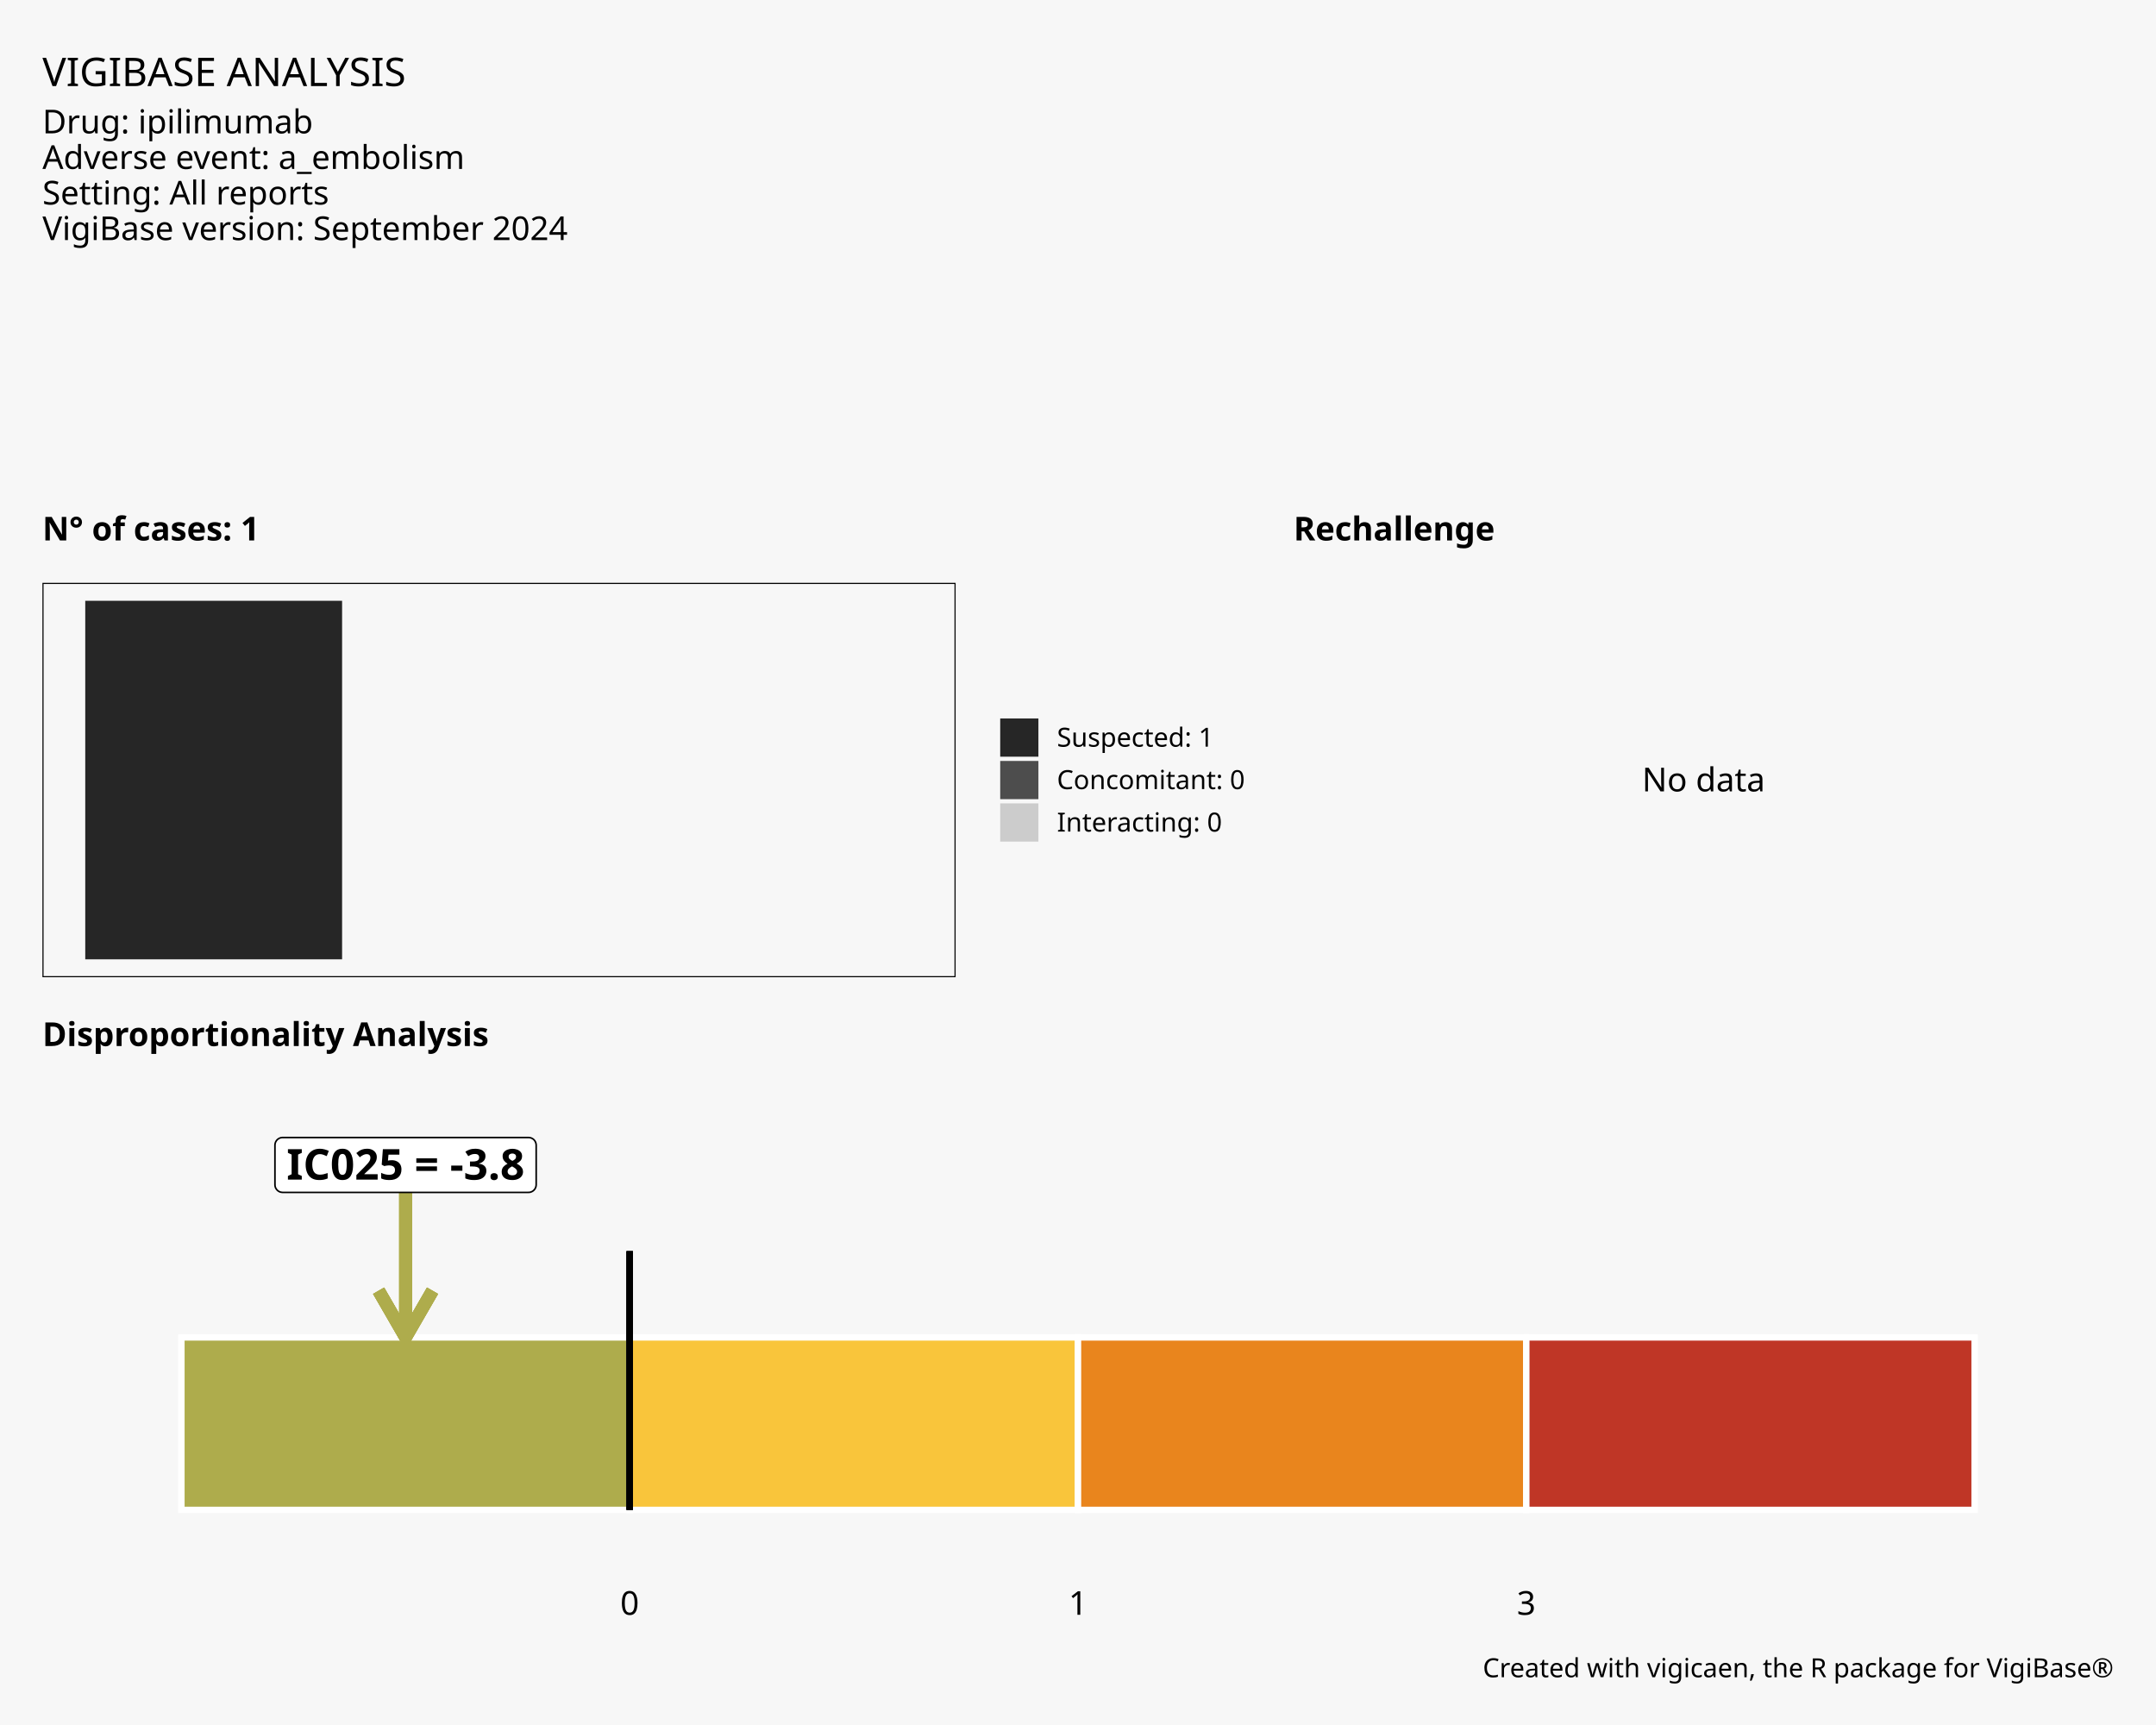
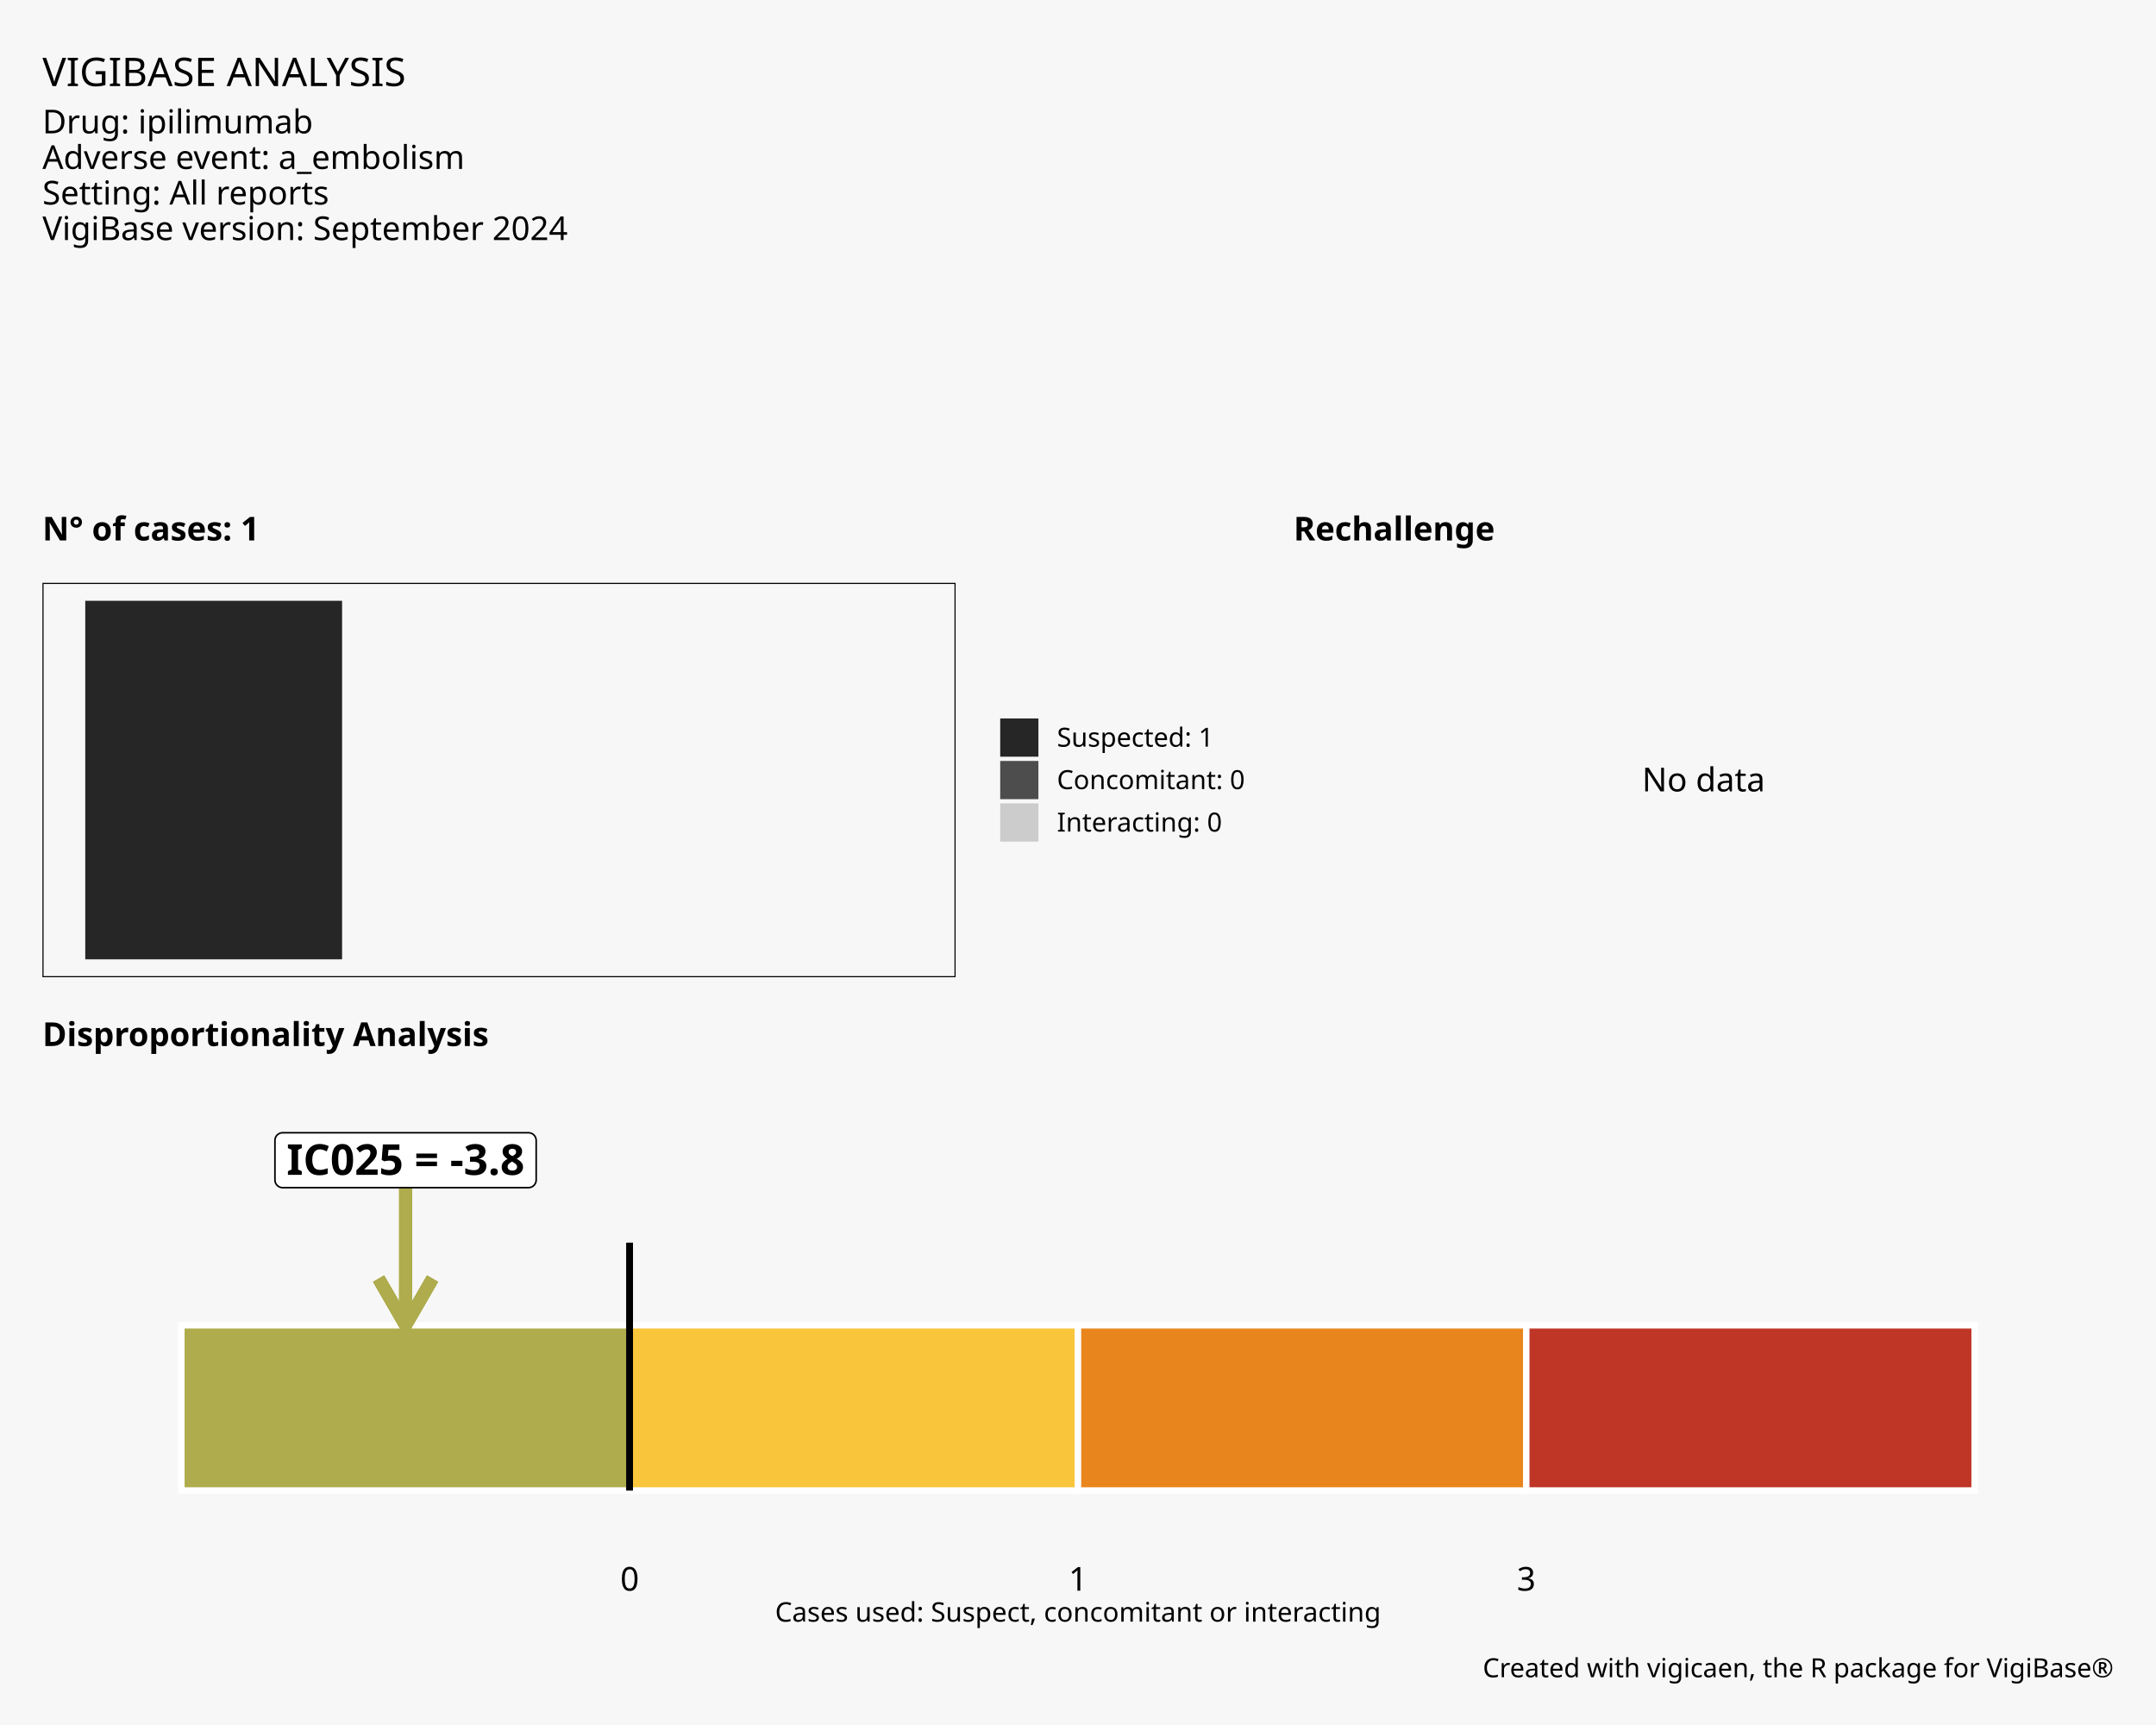
<svg xmlns="http://www.w3.org/2000/svg" class="svglite" data-engine-version="2.0" width="720.00pt" height="576.00pt" viewBox="0 0 720.00 576.00">
  <defs>
    <style type="text/css">
    .svglite line, .svglite polyline, .svglite polygon, .svglite path, .svglite rect, .svglite circle {
      fill: none;
      stroke: #000000;
      stroke-linecap: round;
      stroke-linejoin: round;
      stroke-miterlimit: 10.00;
    }
  </style>
  </defs>
  <rect width="100%" height="100%" style="stroke: none; fill: #FFFFFF;" />
  <defs>
    <clipPath id="cpMC4wMHw3MjAuMDB8MC4wMHw1NzYuMDA=">
      <rect x="0.00" y="0.00" width="720.00" height="576.00" />
    </clipPath>
  </defs>
  <g clip-path="url(#cpMC4wMHw3MjAuMDB8MC4wMHw1NzYuMDA=)">
</g>
  <defs>
    <clipPath id="cpMC4wMHw3MjAuMDB8MC4wMHwxNjQuNTc=">
      <rect x="0.00" y="0.00" width="720.00" height="164.57" />
    </clipPath>
  </defs>
  <g clip-path="url(#cpMC4wMHw3MjAuMDB8MC4wMHwxNjQuNTc=)">
    <rect x="0.00" y="-0" width="720.00" height="164.57" style="stroke-width: 0.75; stroke: none; fill: #F7F7F7;" />
  </g>
  <g clip-path="url(#cpMC4wMHw3MjAuMDB8MC4wMHw1NzYuMDA=)">
</g>
  <defs>
    <clipPath id="cpMTQuMTd8NzA1LjgzfDgyLjQ1fDE2MS43NA==">
      <rect x="14.17" y="82.45" width="691.65" height="79.29" />
    </clipPath>
  </defs>
  <g clip-path="url(#cpMTQuMTd8NzA1LjgzfDgyLjQ1fDE2MS43NA==)">
</g>
  <g clip-path="url(#cpMC4wMHw3MjAuMDB8MC4wMHw1NzYuMDA=)">
    <text x="14.17" y="44.53" style="font-size: 11.00px; font-family: sans;" textLength="82.53px" lengthAdjust="spacingAndGlyphs">Drug: ipilimumab</text>
    <text x="14.17" y="56.41" style="font-size: 11.00px; font-family: sans;" textLength="135.76px" lengthAdjust="spacingAndGlyphs">Adverse event: a_embolism</text>
    <text x="14.17" y="68.29" style="font-size: 11.00px; font-family: sans;" textLength="89.88px" lengthAdjust="spacingAndGlyphs">Setting: All reports</text>
    <text x="14.17" y="80.17" style="font-size: 11.00px; font-family: sans;" textLength="169.40px" lengthAdjust="spacingAndGlyphs">VigiBase version: September 2024</text>
    <text x="14.17" y="28.74" style="font-size: 13.20px; font-family: sans;" textLength="129.89px" lengthAdjust="spacingAndGlyphs">VIGIBASE ANALYSIS</text>
  </g>
  <defs>
    <clipPath id="cpMC4wMHw0MzIuMDB8MTY0LjU3fDMyOS4xNA==">
      <rect x="0.00" y="164.57" width="432.00" height="164.57" />
    </clipPath>
  </defs>
  <g clip-path="url(#cpMC4wMHw0MzIuMDB8MTY0LjU3fDMyOS4xNA==)">
    <rect x="0.00" y="164.57" width="432.00" height="164.57" style="stroke-width: 0.75; stroke: none; fill: #F7F7F7;" />
  </g>
  <g clip-path="url(#cpMC4wMHw3MjAuMDB8MC4wMHw1NzYuMDA=)">
</g>
  <defs>
    <clipPath id="cpMTQuMTd8MzE5LjE0fDE5NC42MnwzMjYuMzE=">
      <rect x="14.17" y="194.62" width="304.96" height="131.69" />
    </clipPath>
  </defs>
  <g clip-path="url(#cpMTQuMTd8MzE5LjE0fDE5NC42MnwzMjYuMzE=)">
    <rect x="28.47" y="200.61" width="85.77" height="119.72" style="stroke-width: 1.07; stroke: none; stroke-linecap: butt; stroke-linejoin: miter; fill: #262626;" />
    <rect x="123.77" y="320.32" width="85.77" height="0.00" style="stroke-width: 1.07; stroke: none; stroke-linecap: butt; stroke-linejoin: miter; fill: #4D4D4D;" />
    <rect x="219.07" y="320.32" width="85.77" height="0.00" style="stroke-width: 1.07; stroke: none; stroke-linecap: butt; stroke-linejoin: miter; fill: #CCCCCC;" />
    <rect x="14.17" y="194.62" width="304.96" height="131.69" style="stroke-width: 0.75;" />
  </g>
  <g clip-path="url(#cpMC4wMHw3MjAuMDB8MC4wMHw1NzYuMDA=)">
    <rect x="334.02" y="239.91" width="12.76" height="12.76" style="stroke-width: 1.07; stroke: none; stroke-linecap: butt; stroke-linejoin: miter; fill: #262626;" />
    <rect x="334.02" y="254.09" width="12.76" height="12.76" style="stroke-width: 1.07; stroke: none; stroke-linecap: butt; stroke-linejoin: miter; fill: #4D4D4D;" />
    <rect x="334.02" y="268.26" width="12.76" height="12.76" style="stroke-width: 1.07; stroke: none; stroke-linecap: butt; stroke-linejoin: miter; fill: #CCCCCC;" />
    <text x="352.96" y="249.32" style="font-size: 8.80px; font-family: sans;" textLength="51.38px" lengthAdjust="spacingAndGlyphs">Suspected: 1</text>
    <text x="352.96" y="263.49" style="font-size: 8.80px; font-family: sans;" textLength="59.19px" lengthAdjust="spacingAndGlyphs">Concomitant: 0</text>
    <text x="352.96" y="277.67" style="font-size: 8.80px; font-family: sans;" textLength="50.88px" lengthAdjust="spacingAndGlyphs">Interacting: 0</text>
    <text x="14.17" y="180.46" style="font-size: 11.00px; font-weight: bold; font-family: sans;" textLength="68.61px" lengthAdjust="spacingAndGlyphs">N° of cases: 1</text>
    <text x="14.17" y="192.34" style="font-size: 11.00px; font-weight: bold; font-family: sans;" textLength="0.00px" lengthAdjust="spacingAndGlyphs" />
  </g>
  <defs>
    <clipPath id="cpNDMyLjAwfDcyMC4wMHwxNjQuNTd8MzI5LjE0">
      <rect x="432.00" y="164.57" width="288.00" height="164.57" />
    </clipPath>
  </defs>
  <g clip-path="url(#cpNDMyLjAwfDcyMC4wMHwxNjQuNTd8MzI5LjE0)">
    <rect x="432.00" y="164.57" width="288.00" height="164.57" style="stroke-width: 0.75; stroke: none; fill: #F7F7F7;" />
  </g>
  <g clip-path="url(#cpMC4wMHw3MjAuMDB8MC4wMHw1NzYuMDA=)">
</g>
  <defs>
    <clipPath id="cpNDMyLjAwfDcwNS44M3wxOTQuNjJ8MzI2LjMx">
      <rect x="432.00" y="194.62" width="273.83" height="131.69" />
    </clipPath>
  </defs>
  <g clip-path="url(#cpNDMyLjAwfDcwNS44M3wxOTQuNjJ8MzI2LjMx)">
    <text x="568.91" y="264.26" text-anchor="middle" style="font-size: 11.04px; font-family: sans;" textLength="38.67px" lengthAdjust="spacingAndGlyphs">No data</text>
  </g>
  <g clip-path="url(#cpMC4wMHw3MjAuMDB8MC4wMHw1NzYuMDA=)">
    <text x="432.00" y="180.46" style="font-size: 11.00px; font-weight: bold; font-family: sans;" textLength="61.16px" lengthAdjust="spacingAndGlyphs">Rechallenge</text>
    <text x="432.00" y="192.34" style="font-size: 11.00px; font-weight: bold; font-family: sans;" textLength="0.00px" lengthAdjust="spacingAndGlyphs" />
  </g>
  <defs>
    <clipPath id="cpMC4wMHw3MjAuMDB8MzI5LjE0fDU0OC41Nw==">
      <rect x="0.00" y="329.14" width="720.00" height="219.43" />
    </clipPath>
  </defs>
  <g clip-path="url(#cpMC4wMHw3MjAuMDB8MzI5LjE0fDU0OC41Nw==)">
    <rect x="0.00" y="329.14" width="720.00" height="219.43" style="stroke-width: 0.75; stroke: none; fill: #F7F7F7;" />
  </g>
  <g clip-path="url(#cpMC4wMHw3MjAuMDB8MC4wMHw1NzYuMDA=)">
</g>
  <defs>
-     <clipPath id="cpMTQuMTd8NzA1LjgzfDM1MS41Nnw1NDEuNTk=">
-       <rect x="14.17" y="351.56" width="691.65" height="190.03" />
-     </clipPath>
-   </defs>
-   <g clip-path="url(#cpMTQuMTd8NzA1LjgzfDM1MS41Nnw1NDEuNTk=)">
-     <rect x="60.58" y="446.58" width="149.71" height="57.59" style="stroke-width: 2.13; stroke: #FFFFFF; stroke-linecap: butt; stroke-linejoin: miter; fill: #AEAC4C;" />
-     <rect x="210.29" y="446.58" width="149.71" height="57.59" style="stroke-width: 2.13; stroke: #FFFFFF; stroke-linecap: butt; stroke-linejoin: miter; fill: #F9C53B;" />
-     <rect x="360.00" y="446.58" width="149.71" height="57.59" style="stroke-width: 2.13; stroke: #FFFFFF; stroke-linecap: butt; stroke-linejoin: miter; fill: #E9851D;" />
-     <rect x="509.71" y="446.58" width="149.71" height="57.59" style="stroke-width: 2.13; stroke: #FFFFFF; stroke-linecap: butt; stroke-linejoin: miter; fill: #BF3626;" />
-     <line x1="210.29" y1="504.16" x2="210.29" y2="417.79" style="stroke-width: 2.13; stroke-linecap: butt;" />
-     <line x1="210.29" y1="504.16" x2="210.29" y2="417.79" style="stroke-width: 2.13; stroke-linecap: butt;" />
-     <line x1="210.29" y1="504.16" x2="210.29" y2="417.79" style="stroke-width: 2.13; stroke-linecap: butt;" />
-     <line x1="210.29" y1="504.16" x2="210.29" y2="417.79" style="stroke-width: 2.13; stroke-linecap: butt;" />
-     <line x1="135.44" y1="388.99" x2="135.44" y2="446.58" style="stroke-width: 4.27; stroke: #AEAC4C; stroke-linecap: butt;" />
-     <polyline points="126.44,430.99 135.44,446.58 144.44,430.99 " style="stroke-width: 4.27; stroke: #AEAC4C; stroke-linecap: butt;" />
-     <line x1="135.44" y1="388.99" x2="135.44" y2="446.58" style="stroke-width: 4.27; stroke: #AEAC4C; stroke-linecap: butt;" />
-     <polyline points="126.44,430.99 135.44,446.58 144.44,430.99 " style="stroke-width: 4.27; stroke: #AEAC4C; stroke-linecap: butt;" />
-     <line x1="135.44" y1="388.99" x2="135.44" y2="446.58" style="stroke-width: 4.27; stroke: #AEAC4C; stroke-linecap: butt;" />
-     <polyline points="126.44,430.99 135.44,446.58 144.44,430.99 " style="stroke-width: 4.27; stroke: #AEAC4C; stroke-linecap: butt;" />
-     <line x1="135.44" y1="388.99" x2="135.44" y2="446.58" style="stroke-width: 4.27; stroke: #AEAC4C; stroke-linecap: butt;" />
-     <polyline points="126.44,430.99 135.44,446.58 144.44,430.99 " style="stroke-width: 4.27; stroke: #AEAC4C; stroke-linecap: butt;" />
-     <polygon points="94.38,398.16 176.49,398.16 176.39,398.15 176.80,398.14 177.21,398.06 177.59,397.91 177.95,397.70 178.27,397.44 178.54,397.13 178.76,396.79 178.92,396.41 179.02,396.01 179.06,395.60 179.06,395.60 179.06,382.39 179.06,382.39 179.02,381.98 178.92,381.58 178.76,381.20 178.54,380.85 178.27,380.54 177.95,380.28 177.59,380.08 177.21,379.93 176.80,379.85 176.49,379.83 94.38,379.83 94.69,379.85 94.28,379.83 93.87,379.88 93.47,380.00 93.10,380.17 92.76,380.41 92.46,380.69 92.22,381.02 92.02,381.39 91.89,381.78 91.83,382.18 91.82,382.39 91.82,395.60 91.83,395.39 91.83,395.80 91.89,396.21 92.02,396.60 92.22,396.96 92.46,397.29 92.76,397.58 93.10,397.81 93.47,397.99 93.87,398.10 94.28,398.15 " style="stroke-width: 0.53; fill: #FFFFFF;" />
-     <text x="135.44" y="393.89" text-anchor="middle" style="font-size: 14.23px; font-weight: bold; font-family: sans;" textLength="78.70px" lengthAdjust="spacingAndGlyphs">IC025 = -3.8</text>
-   </g>
-   <g clip-path="url(#cpMC4wMHw3MjAuMDB8MC4wMHw1NzYuMDA=)">
-     <text x="210.29" y="539.20" text-anchor="middle" style="font-size: 11.00px; font-family: sans;" textLength="6.12px" lengthAdjust="spacingAndGlyphs">0</text>
-     <text x="360.00" y="539.20" text-anchor="middle" style="font-size: 11.00px; font-family: sans;" textLength="6.12px" lengthAdjust="spacingAndGlyphs">1</text>
-     <text x="509.71" y="539.20" text-anchor="middle" style="font-size: 11.00px; font-family: sans;" textLength="6.12px" lengthAdjust="spacingAndGlyphs">3</text>
+     <clipPath id="cpMTQuMTd8NzA1LjgzfDM1MS41Nnw1MzMuNTM=">
+       <rect x="14.17" y="351.56" width="691.65" height="181.97" />
+     </clipPath>
+   </defs>
+   <g clip-path="url(#cpMTQuMTd8NzA1LjgzfDM1MS41Nnw1MzMuNTM=)">
+     <rect x="60.58" y="442.55" width="149.71" height="55.14" style="stroke-width: 2.13; stroke: #FFFFFF; stroke-linecap: butt; stroke-linejoin: miter; fill: #AEAC4C;" />
+     <rect x="210.29" y="442.55" width="149.71" height="55.14" style="stroke-width: 2.13; stroke: #FFFFFF; stroke-linecap: butt; stroke-linejoin: miter; fill: #F9C53B;" />
+     <rect x="360.00" y="442.55" width="149.71" height="55.14" style="stroke-width: 2.13; stroke: #FFFFFF; stroke-linecap: butt; stroke-linejoin: miter; fill: #E9851D;" />
+     <rect x="509.71" y="442.55" width="149.71" height="55.14" style="stroke-width: 2.13; stroke: #FFFFFF; stroke-linecap: butt; stroke-linejoin: miter; fill: #BF3626;" />
+     <line x1="210.29" y1="497.69" x2="210.29" y2="414.98" style="stroke-width: 2.13; stroke-linecap: butt;" />
+     <line x1="210.29" y1="497.69" x2="210.29" y2="414.98" style="stroke-width: 2.13; stroke-linecap: butt;" />
+     <line x1="210.29" y1="497.69" x2="210.29" y2="414.98" style="stroke-width: 2.13; stroke-linecap: butt;" />
+     <line x1="210.29" y1="497.69" x2="210.29" y2="414.98" style="stroke-width: 2.13; stroke-linecap: butt;" />
+     <line x1="135.44" y1="387.41" x2="135.44" y2="442.55" style="stroke-width: 4.27; stroke: #AEAC4C; stroke-linecap: butt;" />
+     <polyline points="126.44,426.96 135.44,442.55 144.44,426.96 " style="stroke-width: 4.27; stroke: #AEAC4C; stroke-linecap: butt;" />
+     <line x1="135.44" y1="387.41" x2="135.44" y2="442.55" style="stroke-width: 4.27; stroke: #AEAC4C; stroke-linecap: butt;" />
+     <polyline points="126.44,426.96 135.44,442.55 144.44,426.96 " style="stroke-width: 4.27; stroke: #AEAC4C; stroke-linecap: butt;" />
+     <line x1="135.44" y1="387.41" x2="135.44" y2="442.55" style="stroke-width: 4.27; stroke: #AEAC4C; stroke-linecap: butt;" />
+     <polyline points="126.44,426.96 135.44,442.55 144.44,426.96 " style="stroke-width: 4.27; stroke: #AEAC4C; stroke-linecap: butt;" />
+     <line x1="135.44" y1="387.41" x2="135.44" y2="442.55" style="stroke-width: 4.27; stroke: #AEAC4C; stroke-linecap: butt;" />
+     <polyline points="126.44,426.96 135.44,442.55 144.44,426.96 " style="stroke-width: 4.27; stroke: #AEAC4C; stroke-linecap: butt;" />
+     <polygon points="94.38,396.57 176.49,396.57 176.39,396.57 176.80,396.55 177.21,396.47 177.59,396.32 177.95,396.11 178.27,395.85 178.54,395.55 178.76,395.20 178.92,394.82 179.02,394.42 179.06,394.01 179.06,394.01 179.06,380.80 179.06,380.80 179.02,380.39 178.92,379.99 178.76,379.61 178.54,379.26 178.27,378.96 177.95,378.70 177.59,378.49 177.21,378.34 176.80,378.26 176.49,378.24 94.38,378.24 94.69,378.26 94.28,378.24 93.87,378.29 93.47,378.41 93.10,378.58 92.76,378.82 92.46,379.10 92.22,379.43 92.02,379.80 91.89,380.19 91.83,380.60 91.82,380.80 91.82,394.01 91.83,393.80 91.83,394.21 91.89,394.62 92.02,395.01 92.22,395.38 92.46,395.71 92.76,395.99 93.10,396.23 93.47,396.40 93.87,396.52 94.28,396.57 " style="stroke-width: 0.53; fill: #FFFFFF;" />
+     <text x="135.44" y="392.30" text-anchor="middle" style="font-size: 14.23px; font-weight: bold; font-family: sans;" textLength="78.70px" lengthAdjust="spacingAndGlyphs">IC025 = -3.8</text>
+   </g>
+   <g clip-path="url(#cpMC4wMHw3MjAuMDB8MC4wMHw1NzYuMDA=)">
+     <text x="210.29" y="531.14" text-anchor="middle" style="font-size: 11.00px; font-family: sans;" textLength="6.12px" lengthAdjust="spacingAndGlyphs">0</text>
+     <text x="360.00" y="531.14" text-anchor="middle" style="font-size: 11.00px; font-family: sans;" textLength="6.12px" lengthAdjust="spacingAndGlyphs">1</text>
+     <text x="509.71" y="531.14" text-anchor="middle" style="font-size: 11.00px; font-family: sans;" textLength="6.12px" lengthAdjust="spacingAndGlyphs">3</text>
+     <text x="360.00" y="541.48" text-anchor="middle" style="font-size: 9.00px; font-family: sans;" textLength="193.14px" lengthAdjust="spacingAndGlyphs">Cases used: Suspect, concomitant or interacting</text>
    <text x="14.17" y="349.28" style="font-size: 11.00px; font-weight: bold; font-family: sans;" textLength="129.02px" lengthAdjust="spacingAndGlyphs">Disproportionality Analysis</text>
  </g>
  <defs>
    <clipPath id="cpMC4wMHw3MjAuMDB8NTQ4LjUyfDU3Ni4wMA==">
      <rect x="0.00" y="548.52" width="720.00" height="27.48" />
    </clipPath>
  </defs>
  <g clip-path="url(#cpMC4wMHw3MjAuMDB8NTQ4LjUyfDU3Ni4wMA==)">
    <rect x="0.00" y="548.52" width="720.00" height="27.54" style="stroke-width: 0.75; stroke: none; fill: #F7F7F7;" />
  </g>
  <g clip-path="url(#cpMC4wMHw3MjAuMDB8MC4wMHw1NzYuMDA=)">
</g>
  <defs>
    <clipPath id="cpMTQuMTd8NzA1LjgzfDU0OC41Mnw1NDguNTI=">
      <rect x="14.17" y="548.52" width="691.65" height="0.00" />
    </clipPath>
  </defs>
  <g clip-path="url(#cpMTQuMTd8NzA1LjgzfDU0OC41Mnw1NDguNTI=)">
</g>
  <g clip-path="url(#cpMC4wMHw3MjAuMDB8MC4wMHw1NzYuMDA=)">
    <text x="705.83" y="560.05" text-anchor="end" style="font-size: 8.80px; font-family: sans;" textLength="202.17px" lengthAdjust="spacingAndGlyphs">Created with vigicaen, the R package for VigiBase®</text>
  </g>
  <g clip-path="url(#cpMC4wMHw3MjAuMDB8MC4wMHwxNjQuNTc=)">
    <rect x="0.00" y="-0" width="720.00" height="164.57" style="stroke-width: 0.75; stroke: none; fill: #F7F7F7;" />
  </g>
  <g clip-path="url(#cpMC4wMHw3MjAuMDB8MC4wMHw1NzYuMDA=)">
</g>
  <g clip-path="url(#cpMTQuMTd8NzA1LjgzfDgyLjQ1fDE2MS43NA==)">
</g>
  <g clip-path="url(#cpMC4wMHw3MjAuMDB8MC4wMHw1NzYuMDA=)">
    <text x="14.17" y="44.53" style="font-size: 11.00px; font-family: sans;" textLength="82.53px" lengthAdjust="spacingAndGlyphs">Drug: ipilimumab</text>
    <text x="14.17" y="56.41" style="font-size: 11.00px; font-family: sans;" textLength="135.76px" lengthAdjust="spacingAndGlyphs">Adverse event: a_embolism</text>
    <text x="14.17" y="68.29" style="font-size: 11.00px; font-family: sans;" textLength="89.88px" lengthAdjust="spacingAndGlyphs">Setting: All reports</text>
    <text x="14.17" y="80.17" style="font-size: 11.00px; font-family: sans;" textLength="169.40px" lengthAdjust="spacingAndGlyphs">VigiBase version: September 2024</text>
    <text x="14.17" y="28.74" style="font-size: 13.20px; font-family: sans;" textLength="129.89px" lengthAdjust="spacingAndGlyphs">VIGIBASE ANALYSIS</text>
  </g>
  <g clip-path="url(#cpMC4wMHw0MzIuMDB8MTY0LjU3fDMyOS4xNA==)">
    <rect x="0.00" y="164.57" width="432.00" height="164.57" style="stroke-width: 0.75; stroke: none; fill: #F7F7F7;" />
  </g>
  <g clip-path="url(#cpMC4wMHw3MjAuMDB8MC4wMHw1NzYuMDA=)">
</g>
  <g clip-path="url(#cpMTQuMTd8MzE5LjE0fDE5NC42MnwzMjYuMzE=)">
    <rect x="28.47" y="200.61" width="85.77" height="119.72" style="stroke-width: 1.07; stroke: none; stroke-linecap: butt; stroke-linejoin: miter; fill: #262626;" />
    <rect x="123.77" y="320.32" width="85.77" height="0.00" style="stroke-width: 1.07; stroke: none; stroke-linecap: butt; stroke-linejoin: miter; fill: #4D4D4D;" />
    <rect x="219.07" y="320.32" width="85.77" height="0.00" style="stroke-width: 1.07; stroke: none; stroke-linecap: butt; stroke-linejoin: miter; fill: #CCCCCC;" />
    <rect x="14.17" y="194.62" width="304.96" height="131.69" style="stroke-width: 0.75;" />
  </g>
  <g clip-path="url(#cpMC4wMHw3MjAuMDB8MC4wMHw1NzYuMDA=)">
    <rect x="334.02" y="239.91" width="12.76" height="12.76" style="stroke-width: 1.07; stroke: none; stroke-linecap: butt; stroke-linejoin: miter; fill: #262626;" />
    <rect x="334.02" y="254.09" width="12.76" height="12.76" style="stroke-width: 1.07; stroke: none; stroke-linecap: butt; stroke-linejoin: miter; fill: #4D4D4D;" />
    <rect x="334.02" y="268.26" width="12.76" height="12.76" style="stroke-width: 1.07; stroke: none; stroke-linecap: butt; stroke-linejoin: miter; fill: #CCCCCC;" />
    <text x="352.96" y="249.32" style="font-size: 8.80px; font-family: sans;" textLength="51.38px" lengthAdjust="spacingAndGlyphs">Suspected: 1</text>
    <text x="352.96" y="263.49" style="font-size: 8.80px; font-family: sans;" textLength="59.19px" lengthAdjust="spacingAndGlyphs">Concomitant: 0</text>
    <text x="352.96" y="277.67" style="font-size: 8.80px; font-family: sans;" textLength="50.88px" lengthAdjust="spacingAndGlyphs">Interacting: 0</text>
    <text x="14.17" y="180.46" style="font-size: 11.00px; font-weight: bold; font-family: sans;" textLength="68.61px" lengthAdjust="spacingAndGlyphs">N° of cases: 1</text>
    <text x="14.17" y="192.34" style="font-size: 11.00px; font-weight: bold; font-family: sans;" textLength="0.00px" lengthAdjust="spacingAndGlyphs" />
  </g>
  <g clip-path="url(#cpNDMyLjAwfDcyMC4wMHwxNjQuNTd8MzI5LjE0)">
    <rect x="432.00" y="164.57" width="288.00" height="164.57" style="stroke-width: 0.75; stroke: none; fill: #F7F7F7;" />
  </g>
  <g clip-path="url(#cpMC4wMHw3MjAuMDB8MC4wMHw1NzYuMDA=)">
</g>
  <g clip-path="url(#cpNDMyLjAwfDcwNS44M3wxOTQuNjJ8MzI2LjMx)">
    <text x="568.91" y="264.26" text-anchor="middle" style="font-size: 11.04px; font-family: sans;" textLength="38.67px" lengthAdjust="spacingAndGlyphs">No data</text>
  </g>
  <g clip-path="url(#cpMC4wMHw3MjAuMDB8MC4wMHw1NzYuMDA=)">
    <text x="432.00" y="180.46" style="font-size: 11.00px; font-weight: bold; font-family: sans;" textLength="61.16px" lengthAdjust="spacingAndGlyphs">Rechallenge</text>
    <text x="432.00" y="192.34" style="font-size: 11.00px; font-weight: bold; font-family: sans;" textLength="0.00px" lengthAdjust="spacingAndGlyphs" />
  </g>
  <g clip-path="url(#cpMC4wMHw3MjAuMDB8MzI5LjE0fDU0OC41Nw==)">
    <rect x="0.00" y="329.14" width="720.00" height="219.43" style="stroke-width: 0.75; stroke: none; fill: #F7F7F7;" />
  </g>
  <g clip-path="url(#cpMC4wMHw3MjAuMDB8MC4wMHw1NzYuMDA=)">
</g>
-   <g clip-path="url(#cpMTQuMTd8NzA1LjgzfDM1MS41Nnw1NDEuNTk=)">
-     <rect x="60.58" y="446.58" width="149.71" height="57.59" style="stroke-width: 2.13; stroke: #FFFFFF; stroke-linecap: butt; stroke-linejoin: miter; fill: #AEAC4C;" />
-     <rect x="210.29" y="446.58" width="149.71" height="57.59" style="stroke-width: 2.13; stroke: #FFFFFF; stroke-linecap: butt; stroke-linejoin: miter; fill: #F9C53B;" />
-     <rect x="360.00" y="446.58" width="149.71" height="57.59" style="stroke-width: 2.13; stroke: #FFFFFF; stroke-linecap: butt; stroke-linejoin: miter; fill: #E9851D;" />
-     <rect x="509.71" y="446.58" width="149.71" height="57.59" style="stroke-width: 2.13; stroke: #FFFFFF; stroke-linecap: butt; stroke-linejoin: miter; fill: #BF3626;" />
-     <line x1="210.29" y1="504.16" x2="210.29" y2="417.79" style="stroke-width: 2.13; stroke-linecap: butt;" />
-     <line x1="210.29" y1="504.16" x2="210.29" y2="417.79" style="stroke-width: 2.13; stroke-linecap: butt;" />
-     <line x1="210.29" y1="504.16" x2="210.29" y2="417.79" style="stroke-width: 2.13; stroke-linecap: butt;" />
-     <line x1="210.29" y1="504.16" x2="210.29" y2="417.79" style="stroke-width: 2.13; stroke-linecap: butt;" />
-     <line x1="135.44" y1="388.99" x2="135.44" y2="446.58" style="stroke-width: 4.27; stroke: #AEAC4C; stroke-linecap: butt;" />
-     <polyline points="126.44,430.99 135.44,446.58 144.44,430.99 " style="stroke-width: 4.27; stroke: #AEAC4C; stroke-linecap: butt;" />
-     <line x1="135.44" y1="388.99" x2="135.44" y2="446.58" style="stroke-width: 4.27; stroke: #AEAC4C; stroke-linecap: butt;" />
-     <polyline points="126.44,430.99 135.44,446.58 144.44,430.99 " style="stroke-width: 4.27; stroke: #AEAC4C; stroke-linecap: butt;" />
-     <line x1="135.44" y1="388.99" x2="135.44" y2="446.58" style="stroke-width: 4.27; stroke: #AEAC4C; stroke-linecap: butt;" />
-     <polyline points="126.44,430.99 135.44,446.58 144.44,430.99 " style="stroke-width: 4.27; stroke: #AEAC4C; stroke-linecap: butt;" />
-     <line x1="135.44" y1="388.99" x2="135.44" y2="446.58" style="stroke-width: 4.27; stroke: #AEAC4C; stroke-linecap: butt;" />
-     <polyline points="126.44,430.99 135.44,446.58 144.44,430.99 " style="stroke-width: 4.27; stroke: #AEAC4C; stroke-linecap: butt;" />
-     <polygon points="94.38,398.16 176.49,398.16 176.39,398.15 176.80,398.14 177.21,398.06 177.59,397.91 177.95,397.70 178.27,397.44 178.54,397.13 178.76,396.79 178.92,396.41 179.02,396.01 179.06,395.60 179.06,395.60 179.06,382.39 179.06,382.39 179.02,381.98 178.92,381.58 178.76,381.20 178.54,380.85 178.27,380.54 177.95,380.28 177.59,380.08 177.21,379.93 176.80,379.85 176.49,379.83 94.38,379.83 94.69,379.85 94.28,379.83 93.87,379.88 93.47,380.00 93.10,380.17 92.76,380.41 92.46,380.69 92.22,381.02 92.02,381.39 91.89,381.78 91.83,382.18 91.82,382.39 91.82,395.60 91.83,395.39 91.83,395.80 91.89,396.21 92.02,396.60 92.22,396.96 92.46,397.29 92.76,397.58 93.10,397.81 93.47,397.99 93.87,398.10 94.28,398.15 " style="stroke-width: 0.53; fill: #FFFFFF;" />
-     <text x="135.44" y="393.89" text-anchor="middle" style="font-size: 14.23px; font-weight: bold; font-family: sans;" textLength="78.70px" lengthAdjust="spacingAndGlyphs">IC025 = -3.8</text>
-   </g>
-   <g clip-path="url(#cpMC4wMHw3MjAuMDB8MC4wMHw1NzYuMDA=)">
-     <text x="210.29" y="539.20" text-anchor="middle" style="font-size: 11.00px; font-family: sans;" textLength="6.12px" lengthAdjust="spacingAndGlyphs">0</text>
-     <text x="360.00" y="539.20" text-anchor="middle" style="font-size: 11.00px; font-family: sans;" textLength="6.12px" lengthAdjust="spacingAndGlyphs">1</text>
-     <text x="509.71" y="539.20" text-anchor="middle" style="font-size: 11.00px; font-family: sans;" textLength="6.12px" lengthAdjust="spacingAndGlyphs">3</text>
+   <g clip-path="url(#cpMTQuMTd8NzA1LjgzfDM1MS41Nnw1MzMuNTM=)">
+     <rect x="60.58" y="442.55" width="149.71" height="55.14" style="stroke-width: 2.13; stroke: #FFFFFF; stroke-linecap: butt; stroke-linejoin: miter; fill: #AEAC4C;" />
+     <rect x="210.29" y="442.55" width="149.71" height="55.14" style="stroke-width: 2.13; stroke: #FFFFFF; stroke-linecap: butt; stroke-linejoin: miter; fill: #F9C53B;" />
+     <rect x="360.00" y="442.55" width="149.71" height="55.14" style="stroke-width: 2.13; stroke: #FFFFFF; stroke-linecap: butt; stroke-linejoin: miter; fill: #E9851D;" />
+     <rect x="509.71" y="442.55" width="149.71" height="55.14" style="stroke-width: 2.13; stroke: #FFFFFF; stroke-linecap: butt; stroke-linejoin: miter; fill: #BF3626;" />
+     <line x1="210.29" y1="497.69" x2="210.29" y2="414.98" style="stroke-width: 2.13; stroke-linecap: butt;" />
+     <line x1="210.29" y1="497.69" x2="210.29" y2="414.98" style="stroke-width: 2.13; stroke-linecap: butt;" />
+     <line x1="210.29" y1="497.69" x2="210.29" y2="414.98" style="stroke-width: 2.13; stroke-linecap: butt;" />
+     <line x1="210.29" y1="497.69" x2="210.29" y2="414.98" style="stroke-width: 2.13; stroke-linecap: butt;" />
+     <line x1="135.44" y1="387.41" x2="135.44" y2="442.55" style="stroke-width: 4.27; stroke: #AEAC4C; stroke-linecap: butt;" />
+     <polyline points="126.44,426.96 135.44,442.55 144.44,426.96 " style="stroke-width: 4.27; stroke: #AEAC4C; stroke-linecap: butt;" />
+     <line x1="135.44" y1="387.41" x2="135.44" y2="442.55" style="stroke-width: 4.27; stroke: #AEAC4C; stroke-linecap: butt;" />
+     <polyline points="126.44,426.96 135.44,442.55 144.44,426.96 " style="stroke-width: 4.27; stroke: #AEAC4C; stroke-linecap: butt;" />
+     <line x1="135.44" y1="387.41" x2="135.44" y2="442.55" style="stroke-width: 4.27; stroke: #AEAC4C; stroke-linecap: butt;" />
+     <polyline points="126.44,426.96 135.44,442.55 144.44,426.96 " style="stroke-width: 4.27; stroke: #AEAC4C; stroke-linecap: butt;" />
+     <line x1="135.44" y1="387.41" x2="135.44" y2="442.55" style="stroke-width: 4.27; stroke: #AEAC4C; stroke-linecap: butt;" />
+     <polyline points="126.44,426.96 135.44,442.55 144.44,426.96 " style="stroke-width: 4.27; stroke: #AEAC4C; stroke-linecap: butt;" />
+     <polygon points="94.38,396.57 176.49,396.57 176.39,396.57 176.80,396.55 177.21,396.47 177.59,396.32 177.95,396.11 178.27,395.85 178.54,395.55 178.76,395.20 178.92,394.82 179.02,394.42 179.06,394.01 179.06,394.01 179.06,380.80 179.06,380.80 179.02,380.39 178.92,379.99 178.76,379.61 178.54,379.26 178.27,378.96 177.95,378.70 177.59,378.49 177.21,378.34 176.80,378.26 176.49,378.24 94.38,378.24 94.69,378.26 94.28,378.24 93.87,378.29 93.47,378.41 93.10,378.58 92.76,378.82 92.46,379.10 92.22,379.43 92.02,379.80 91.89,380.19 91.83,380.60 91.82,380.80 91.82,394.01 91.83,393.80 91.83,394.21 91.89,394.62 92.02,395.01 92.22,395.38 92.46,395.71 92.76,395.99 93.10,396.23 93.47,396.40 93.87,396.52 94.28,396.57 " style="stroke-width: 0.53; fill: #FFFFFF;" />
+     <text x="135.44" y="392.30" text-anchor="middle" style="font-size: 14.23px; font-weight: bold; font-family: sans;" textLength="78.70px" lengthAdjust="spacingAndGlyphs">IC025 = -3.8</text>
+   </g>
+   <g clip-path="url(#cpMC4wMHw3MjAuMDB8MC4wMHw1NzYuMDA=)">
+     <text x="210.29" y="531.14" text-anchor="middle" style="font-size: 11.00px; font-family: sans;" textLength="6.12px" lengthAdjust="spacingAndGlyphs">0</text>
+     <text x="360.00" y="531.14" text-anchor="middle" style="font-size: 11.00px; font-family: sans;" textLength="6.12px" lengthAdjust="spacingAndGlyphs">1</text>
+     <text x="509.71" y="531.14" text-anchor="middle" style="font-size: 11.00px; font-family: sans;" textLength="6.12px" lengthAdjust="spacingAndGlyphs">3</text>
+     <text x="360.00" y="541.48" text-anchor="middle" style="font-size: 9.00px; font-family: sans;" textLength="193.14px" lengthAdjust="spacingAndGlyphs">Cases used: Suspect, concomitant or interacting</text>
    <text x="14.17" y="349.28" style="font-size: 11.00px; font-weight: bold; font-family: sans;" textLength="129.02px" lengthAdjust="spacingAndGlyphs">Disproportionality Analysis</text>
  </g>
  <g clip-path="url(#cpMC4wMHw3MjAuMDB8NTQ4LjUyfDU3Ni4wMA==)">
    <rect x="0.00" y="548.52" width="720.00" height="27.54" style="stroke-width: 0.75; stroke: none; fill: #F7F7F7;" />
  </g>
  <g clip-path="url(#cpMC4wMHw3MjAuMDB8MC4wMHw1NzYuMDA=)">
</g>
  <g clip-path="url(#cpMTQuMTd8NzA1LjgzfDU0OC41Mnw1NDguNTI=)">
</g>
  <g clip-path="url(#cpMC4wMHw3MjAuMDB8MC4wMHw1NzYuMDA=)">
    <text x="705.83" y="560.05" text-anchor="end" style="font-size: 8.80px; font-family: sans;" textLength="202.17px" lengthAdjust="spacingAndGlyphs">Created with vigicaen, the R package for VigiBase®</text>
  </g>
</svg>
